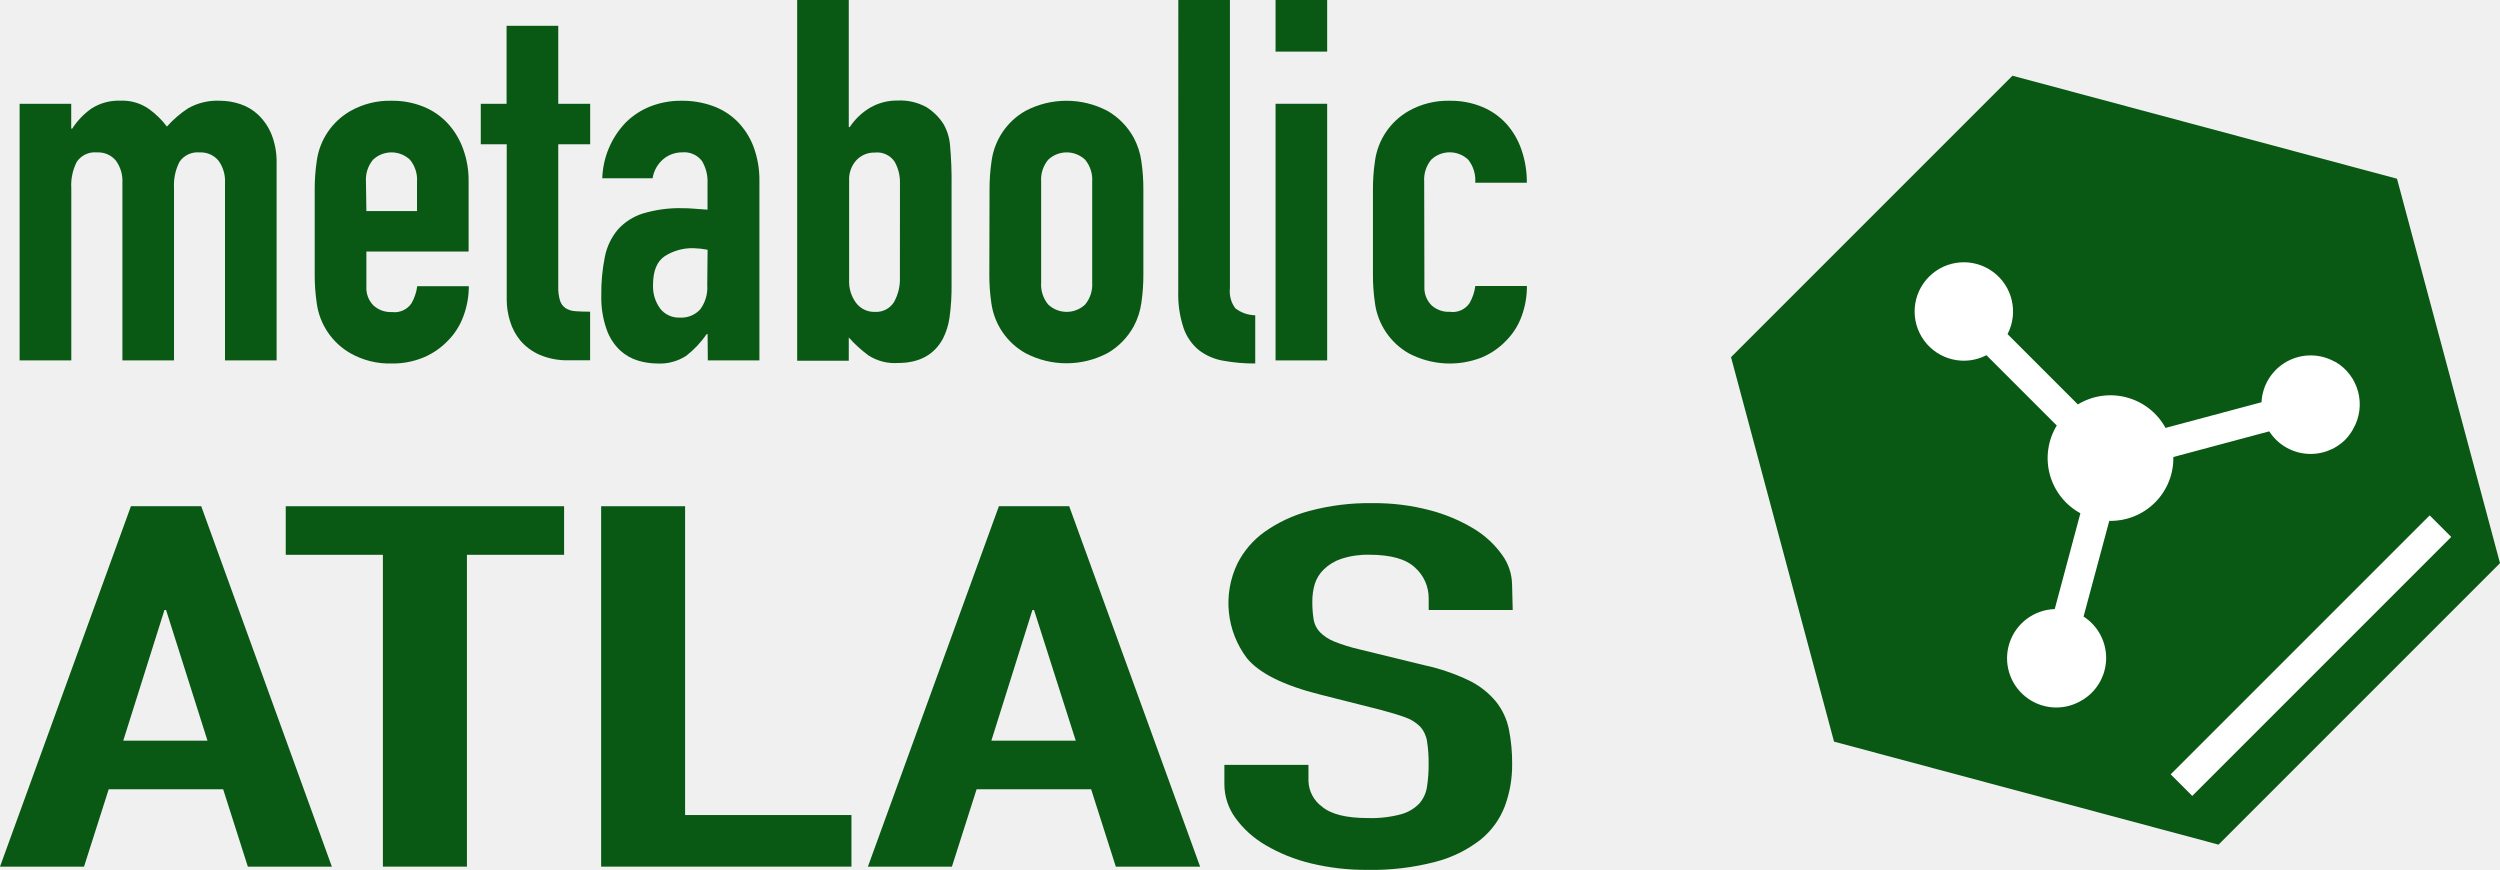
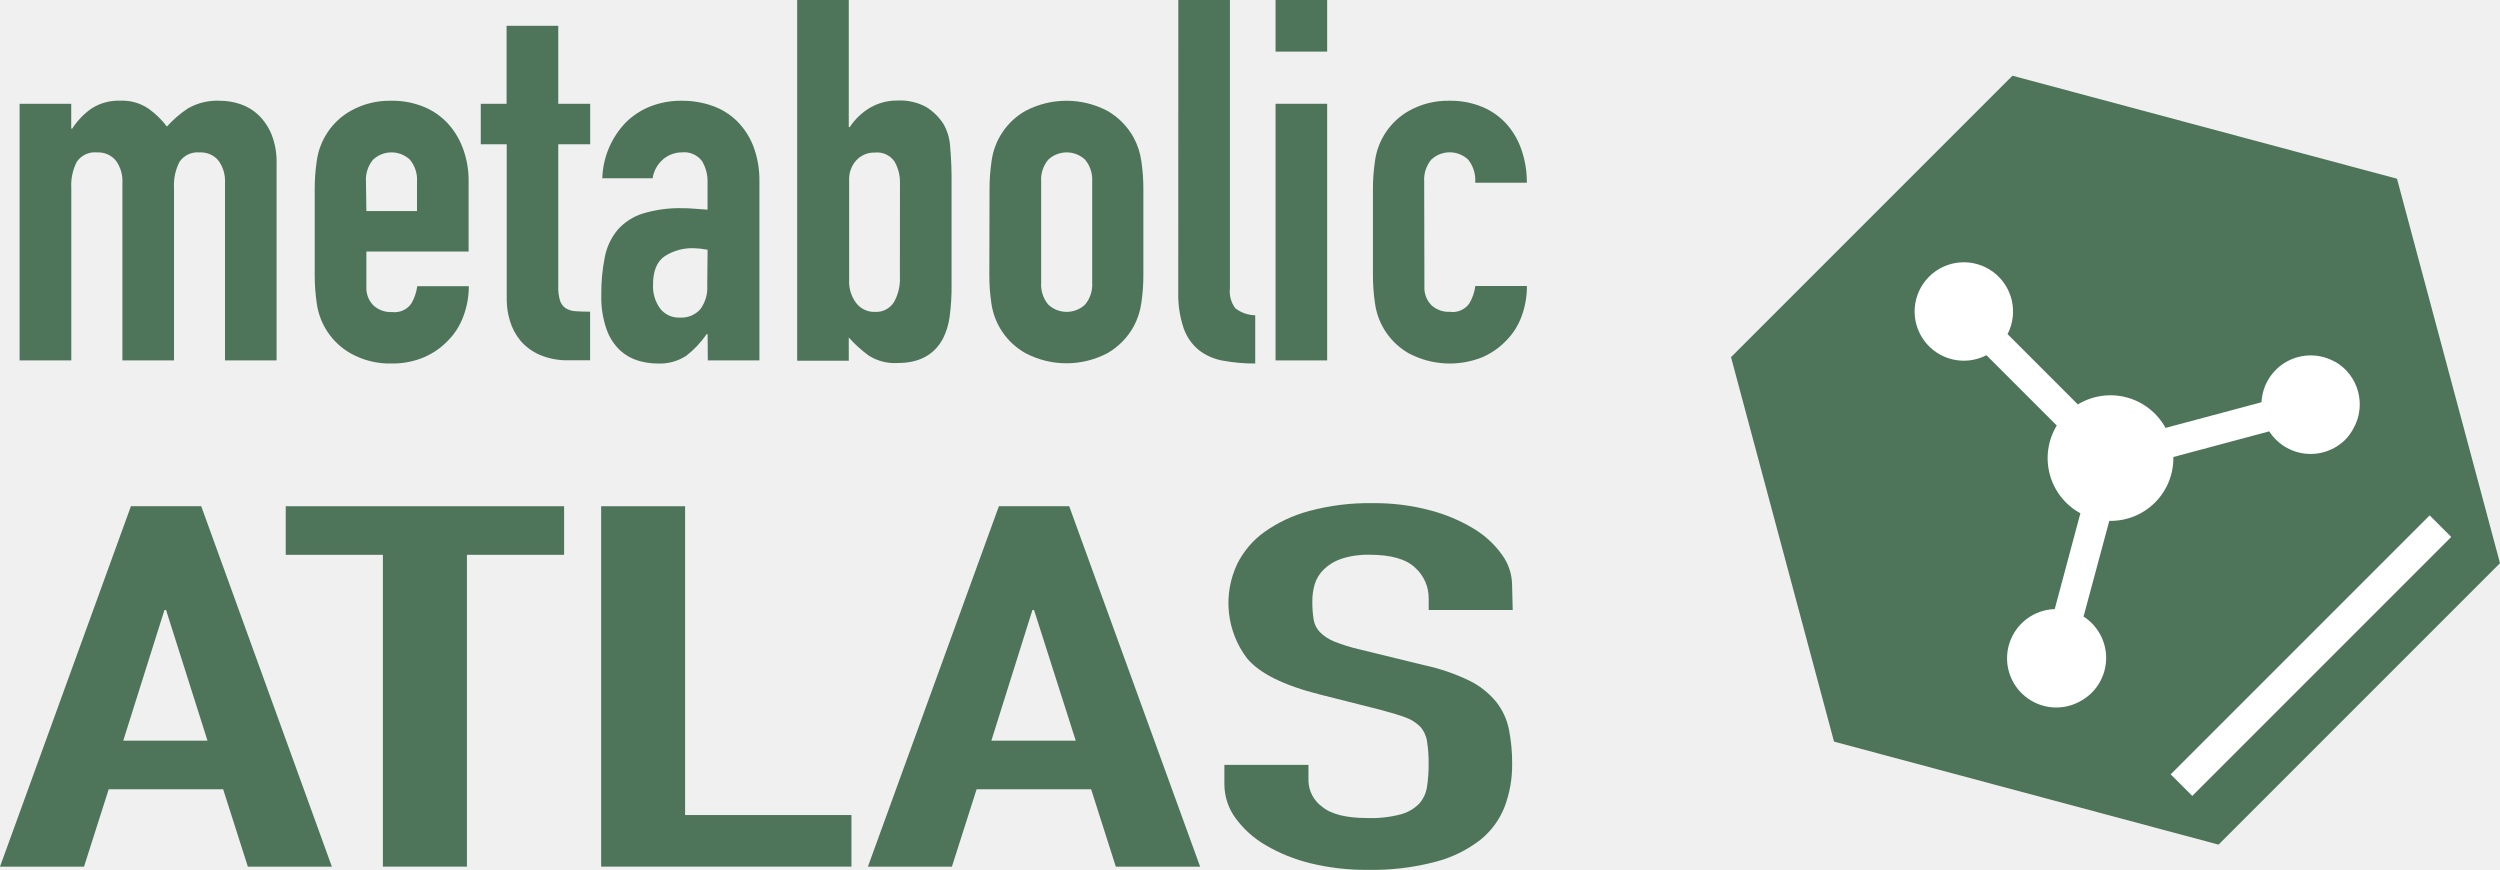
<svg xmlns="http://www.w3.org/2000/svg" viewBox="0 0 355.57 123.7">
  <g id="Layer_2" data-name="Layer 2">
-     <g id="Layer_1-2" style="fill:#095915;" data-name="Layer 1">
+     <g id="Layer_1-2" style="fill:#4E755A;" data-name="Layer 1">
      <path d="M2.79,14.76h7.34v3.53h.14A10.44,10.44,0,0,1,13,15.44a7.14,7.14,0,0,1,4.14-1.12,6.56,6.56,0,0,1,4,1.15A11.83,11.83,0,0,1,23.74,18a15.44,15.44,0,0,1,3-2.59,8.39,8.39,0,0,1,4.61-1.08,9.07,9.07,0,0,1,2.81.47,6.86,6.86,0,0,1,2.59,1.55,8.08,8.08,0,0,1,1.87,2.77,10.59,10.59,0,0,1,.72,4.14v28H32V26a4.89,4.89,0,0,0-.94-3.17,3.24,3.24,0,0,0-2.66-1.15A3.1,3.1,0,0,0,25.54,23a7.23,7.23,0,0,0-.79,3.74V51.26H17.41V26a4.89,4.89,0,0,0-.94-3.17,3.24,3.24,0,0,0-2.66-1.15A3.1,3.1,0,0,0,10.93,23a7.23,7.23,0,0,0-.79,3.74V51.26H2.79Z" />
      <path d="M52.11,35.78v5a3.52,3.52,0,0,0,1,2.66,3.62,3.62,0,0,0,2.63.94,2.89,2.89,0,0,0,2.77-1.22,6.59,6.59,0,0,0,.83-2.45h7.34A12.2,12.2,0,0,1,65.9,45a9.56,9.56,0,0,1-2.2,3.46,10.33,10.33,0,0,1-3.46,2.38,11.41,11.41,0,0,1-4.54.86,11.29,11.29,0,0,1-5.83-1.44,9.68,9.68,0,0,1-4.82-7.13,27,27,0,0,1-.29-4.1V27a27,27,0,0,1,.29-4.1,9.68,9.68,0,0,1,4.82-7.13,11.3,11.3,0,0,1,5.83-1.44,11.66,11.66,0,0,1,4.57.86,9.64,9.64,0,0,1,3.46,2.41,10.84,10.84,0,0,1,2.16,3.64,13,13,0,0,1,.76,4.46V35.78Zm0-5.76h7.2V25.85a4.45,4.45,0,0,0-1-3.13,3.83,3.83,0,0,0-5.26,0,4.45,4.45,0,0,0-1,3.13Z" />
      <path d="M72.05,3.67H79.4V14.76h4.54v5.76H79.4V40.75a6.32,6.32,0,0,0,.25,2,2.06,2.06,0,0,0,.79,1.08,2.93,2.93,0,0,0,1.4.43q.86.07,2.09.07v6.91h-3a9.9,9.9,0,0,1-4.21-.79,7.58,7.58,0,0,1-2.7-2,7.89,7.89,0,0,1-1.48-2.77,10.29,10.29,0,0,1-.47-3V20.52H68.38V14.76h3.67Z" />
      <path d="M100.64,47.52h-.14a13.59,13.59,0,0,1-2.92,3.1,6.91,6.91,0,0,1-4.14,1.08,9.59,9.59,0,0,1-2.66-.4,6.65,6.65,0,0,1-2.56-1.44,7.53,7.53,0,0,1-1.94-3A13.57,13.57,0,0,1,85.52,42a26,26,0,0,1,.5-5.44,8.63,8.63,0,0,1,1.84-3.89,7.94,7.94,0,0,1,3.56-2.3,18,18,0,0,1,5.69-.76q.79,0,1.58.07l1.94.14V26a5.6,5.6,0,0,0-.79-3.1A3.17,3.17,0,0,0,97,21.67a4.15,4.15,0,0,0-2.63.94,4.44,4.44,0,0,0-1.55,2.74H85.66A12,12,0,0,1,89,17.42a10.42,10.42,0,0,1,3.46-2.27A11.85,11.85,0,0,1,97,14.33a12.77,12.77,0,0,1,4.32.72,9.53,9.53,0,0,1,3.49,2.16,10.3,10.3,0,0,1,2.34,3.6,13.53,13.53,0,0,1,.86,5V51.26h-7.34Zm0-12a12.06,12.06,0,0,0-2-.22,7.22,7.22,0,0,0-4.07,1.12q-1.69,1.12-1.69,4.07a5.35,5.35,0,0,0,1,3.38,3.35,3.35,0,0,0,2.81,1.3A3.62,3.62,0,0,0,99.59,44a5.17,5.17,0,0,0,1-3.46Z" />
      <path d="M113.38,0h7.34V18.07h.14a8.88,8.88,0,0,1,2.92-2.77,7.59,7.59,0,0,1,3.85-1,7.73,7.73,0,0,1,4.14.94,7.88,7.88,0,0,1,2.41,2.38,7.26,7.26,0,0,1,.94,3,56.11,56.11,0,0,1,.22,5.83v13.9a32,32,0,0,1-.29,4.82,9.75,9.75,0,0,1-.94,3q-1.87,3.46-6.41,3.46a6.88,6.88,0,0,1-4.18-1.08A18,18,0,0,1,120.72,48v3.31h-7.34ZM128,26a5.89,5.89,0,0,0-.76-3,3,3,0,0,0-2.84-1.3,3.44,3.44,0,0,0-2.63,1.12,4,4,0,0,0-1,2.84V39.82a5.08,5.08,0,0,0,1,3.28,3.24,3.24,0,0,0,2.66,1.26A3,3,0,0,0,127.13,43a6.67,6.67,0,0,0,.86-3.6Z" />
      <path d="M140.74,27a27,27,0,0,1,.29-4.1,9.68,9.68,0,0,1,4.82-7.13,12.53,12.53,0,0,1,11.66,0,9.87,9.87,0,0,1,3.74,3.82,10,10,0,0,1,1.08,3.31,27.17,27.17,0,0,1,.29,4.1V39a27.14,27.14,0,0,1-.29,4.1,10,10,0,0,1-1.08,3.31,9.86,9.86,0,0,1-3.74,3.82,12.53,12.53,0,0,1-11.66,0A9.68,9.68,0,0,1,141,43.13a27,27,0,0,1-.29-4.1Zm7.34,13.18a4.45,4.45,0,0,0,1,3.13,3.83,3.83,0,0,0,5.26,0,4.45,4.45,0,0,0,1-3.13V25.85a4.45,4.45,0,0,0-1-3.13,3.83,3.83,0,0,0-5.26,0,4.45,4.45,0,0,0-1,3.13Z" />
      <path d="M167.59,0h7.34V41a4,4,0,0,0,.76,2.84,4.76,4.76,0,0,0,2.84,1V51.7a24.28,24.28,0,0,1-4.57-.4,7.83,7.83,0,0,1-3.46-1.51,7,7,0,0,1-2.16-3.13,15,15,0,0,1-.76-5.18Z" />
      <path d="M181.42,0h7.34V7.34h-7.34Zm0,14.76h7.34v36.5h-7.34Z" />
      <path d="M202.59,40.75a3.52,3.52,0,0,0,1,2.66,3.62,3.62,0,0,0,2.63.94A2.89,2.89,0,0,0,209,43.13a6.59,6.59,0,0,0,.83-2.45h7.34a12.2,12.2,0,0,1-.76,4.32,9.56,9.56,0,0,1-2.2,3.46,10.32,10.32,0,0,1-3.46,2.38,12.44,12.44,0,0,1-10.37-.58,9.68,9.68,0,0,1-4.82-7.13,27,27,0,0,1-.29-4.1V27a27,27,0,0,1,.29-4.1,9.68,9.68,0,0,1,4.82-7.13,11.3,11.3,0,0,1,5.83-1.44,11.67,11.67,0,0,1,4.57.86,9.64,9.64,0,0,1,3.46,2.41,10.71,10.71,0,0,1,2.16,3.71,14.08,14.08,0,0,1,.76,4.68h-7.34a4.69,4.69,0,0,0-1-3.28,3.83,3.83,0,0,0-5.26,0,4.45,4.45,0,0,0-1,3.13Z" />
      <path d="M18.62,72h10L47.2,123.26H35.25l-3.51-11H15.46l-3.51,11H0Zm5,14.76h-.23l-5.86,18.58H29.51Z" />
      <path d="M54.46,78.91H40.64V72H80.23v6.91H66.41v44.35H54.46Z" />
      <path d="M85.5,72H97.44v43.92H121.1v7.34H85.5Z" />
      <path d="M142.07,72h10l18.62,51.26H158.7l-3.51-11H138.9l-3.51,11H123.44Zm5,14.76h-.23L141,105.34H153Z" />
      <path d="M215.15,86.76H203.2V85.1a5.81,5.81,0,0,0-1.93-4.36q-1.93-1.84-6.5-1.84a12,12,0,0,0-4,.58A6.49,6.49,0,0,0,188.27,81,5,5,0,0,0,187,83.05a8.71,8.71,0,0,0-.35,2.48,15.71,15.71,0,0,0,.18,2.56,3.41,3.41,0,0,0,.88,1.8,6,6,0,0,0,2,1.33,24.59,24.59,0,0,0,3.69,1.15l9.13,2.23a28.82,28.82,0,0,1,6.44,2.2,11.42,11.42,0,0,1,3.81,3,9.26,9.26,0,0,1,1.82,3.89,24.18,24.18,0,0,1,.47,5,16.78,16.78,0,0,1-1.05,6,11.3,11.3,0,0,1-3.46,4.75,17.63,17.63,0,0,1-6.38,3.13,35.42,35.42,0,0,1-9.72,1.15,33.32,33.32,0,0,1-8.08-.94A23.47,23.47,0,0,1,180,120.2a13.92,13.92,0,0,1-4.28-3.85,8.18,8.18,0,0,1-1.58-4.82v-2.74H186.1v2.3a4.7,4.7,0,0,0,1.93,3.64q1.93,1.62,6.5,1.62a16.33,16.33,0,0,0,4.74-.54,5.73,5.73,0,0,0,2.58-1.51,4.62,4.62,0,0,0,1.11-2.41,19.88,19.88,0,0,0,.23-3.17,19.3,19.3,0,0,0-.23-3.31,4,4,0,0,0-1-2.09,5.63,5.63,0,0,0-2.11-1.3q-1.35-.5-3.57-1.08l-8.55-2.16q-7.73-1.95-10.37-5.15A13,13,0,0,1,176,80.14a12.42,12.42,0,0,1,3.81-4.46,19.87,19.87,0,0,1,6.38-3,32.67,32.67,0,0,1,9-1.12,30.85,30.85,0,0,1,8.14,1,23.54,23.54,0,0,1,6.32,2.66,13.5,13.5,0,0,1,4,3.71,7.37,7.37,0,0,1,1.41,4.21Z" />
      <g class="metabolite">
-         <polygon style="fill:#095915;" points="315.54 120.13 355.57 80.1 340.92 25.42 286.23 10.77 246.2 50.8 260.85 105.48 315.54 120.13" />
+         <polygon style="fill:#4E755A;" points="315.54 120.13 355.57 80.1 340.92 25.42 286.23 10.77 246.2 50.8 260.85 105.48 315.54 120.13" />
        <rect style="fill:#fff;" x="302.64" y="91.08" width="52.09" height="4.34" transform="translate(30.33 259.73) rotate(-45)" />
        <path style="fill:#fff;" d="M332.13,51.48a7,7,0,0,0-10.48,5.73L308,60.86a8.93,8.93,0,0,0-12.47-3.34l-10-10a7,7,0,1,0-3,3l10,10A8.93,8.93,0,0,0,295.89,73l-3.65,13.63a7,7,0,1,0,3.82,13,7,7,0,0,0,1.46-1.12,7,7,0,0,0-1.18-10.82L300,74.08A8.91,8.91,0,0,0,309.11,65l13.64-3.65a7,7,0,0,0,10.82,1.18A7,7,0,0,0,334.69,61a7,7,0,0,0-2.56-9.55Z" />
      </g>
    </g>
  </g>
</svg>
